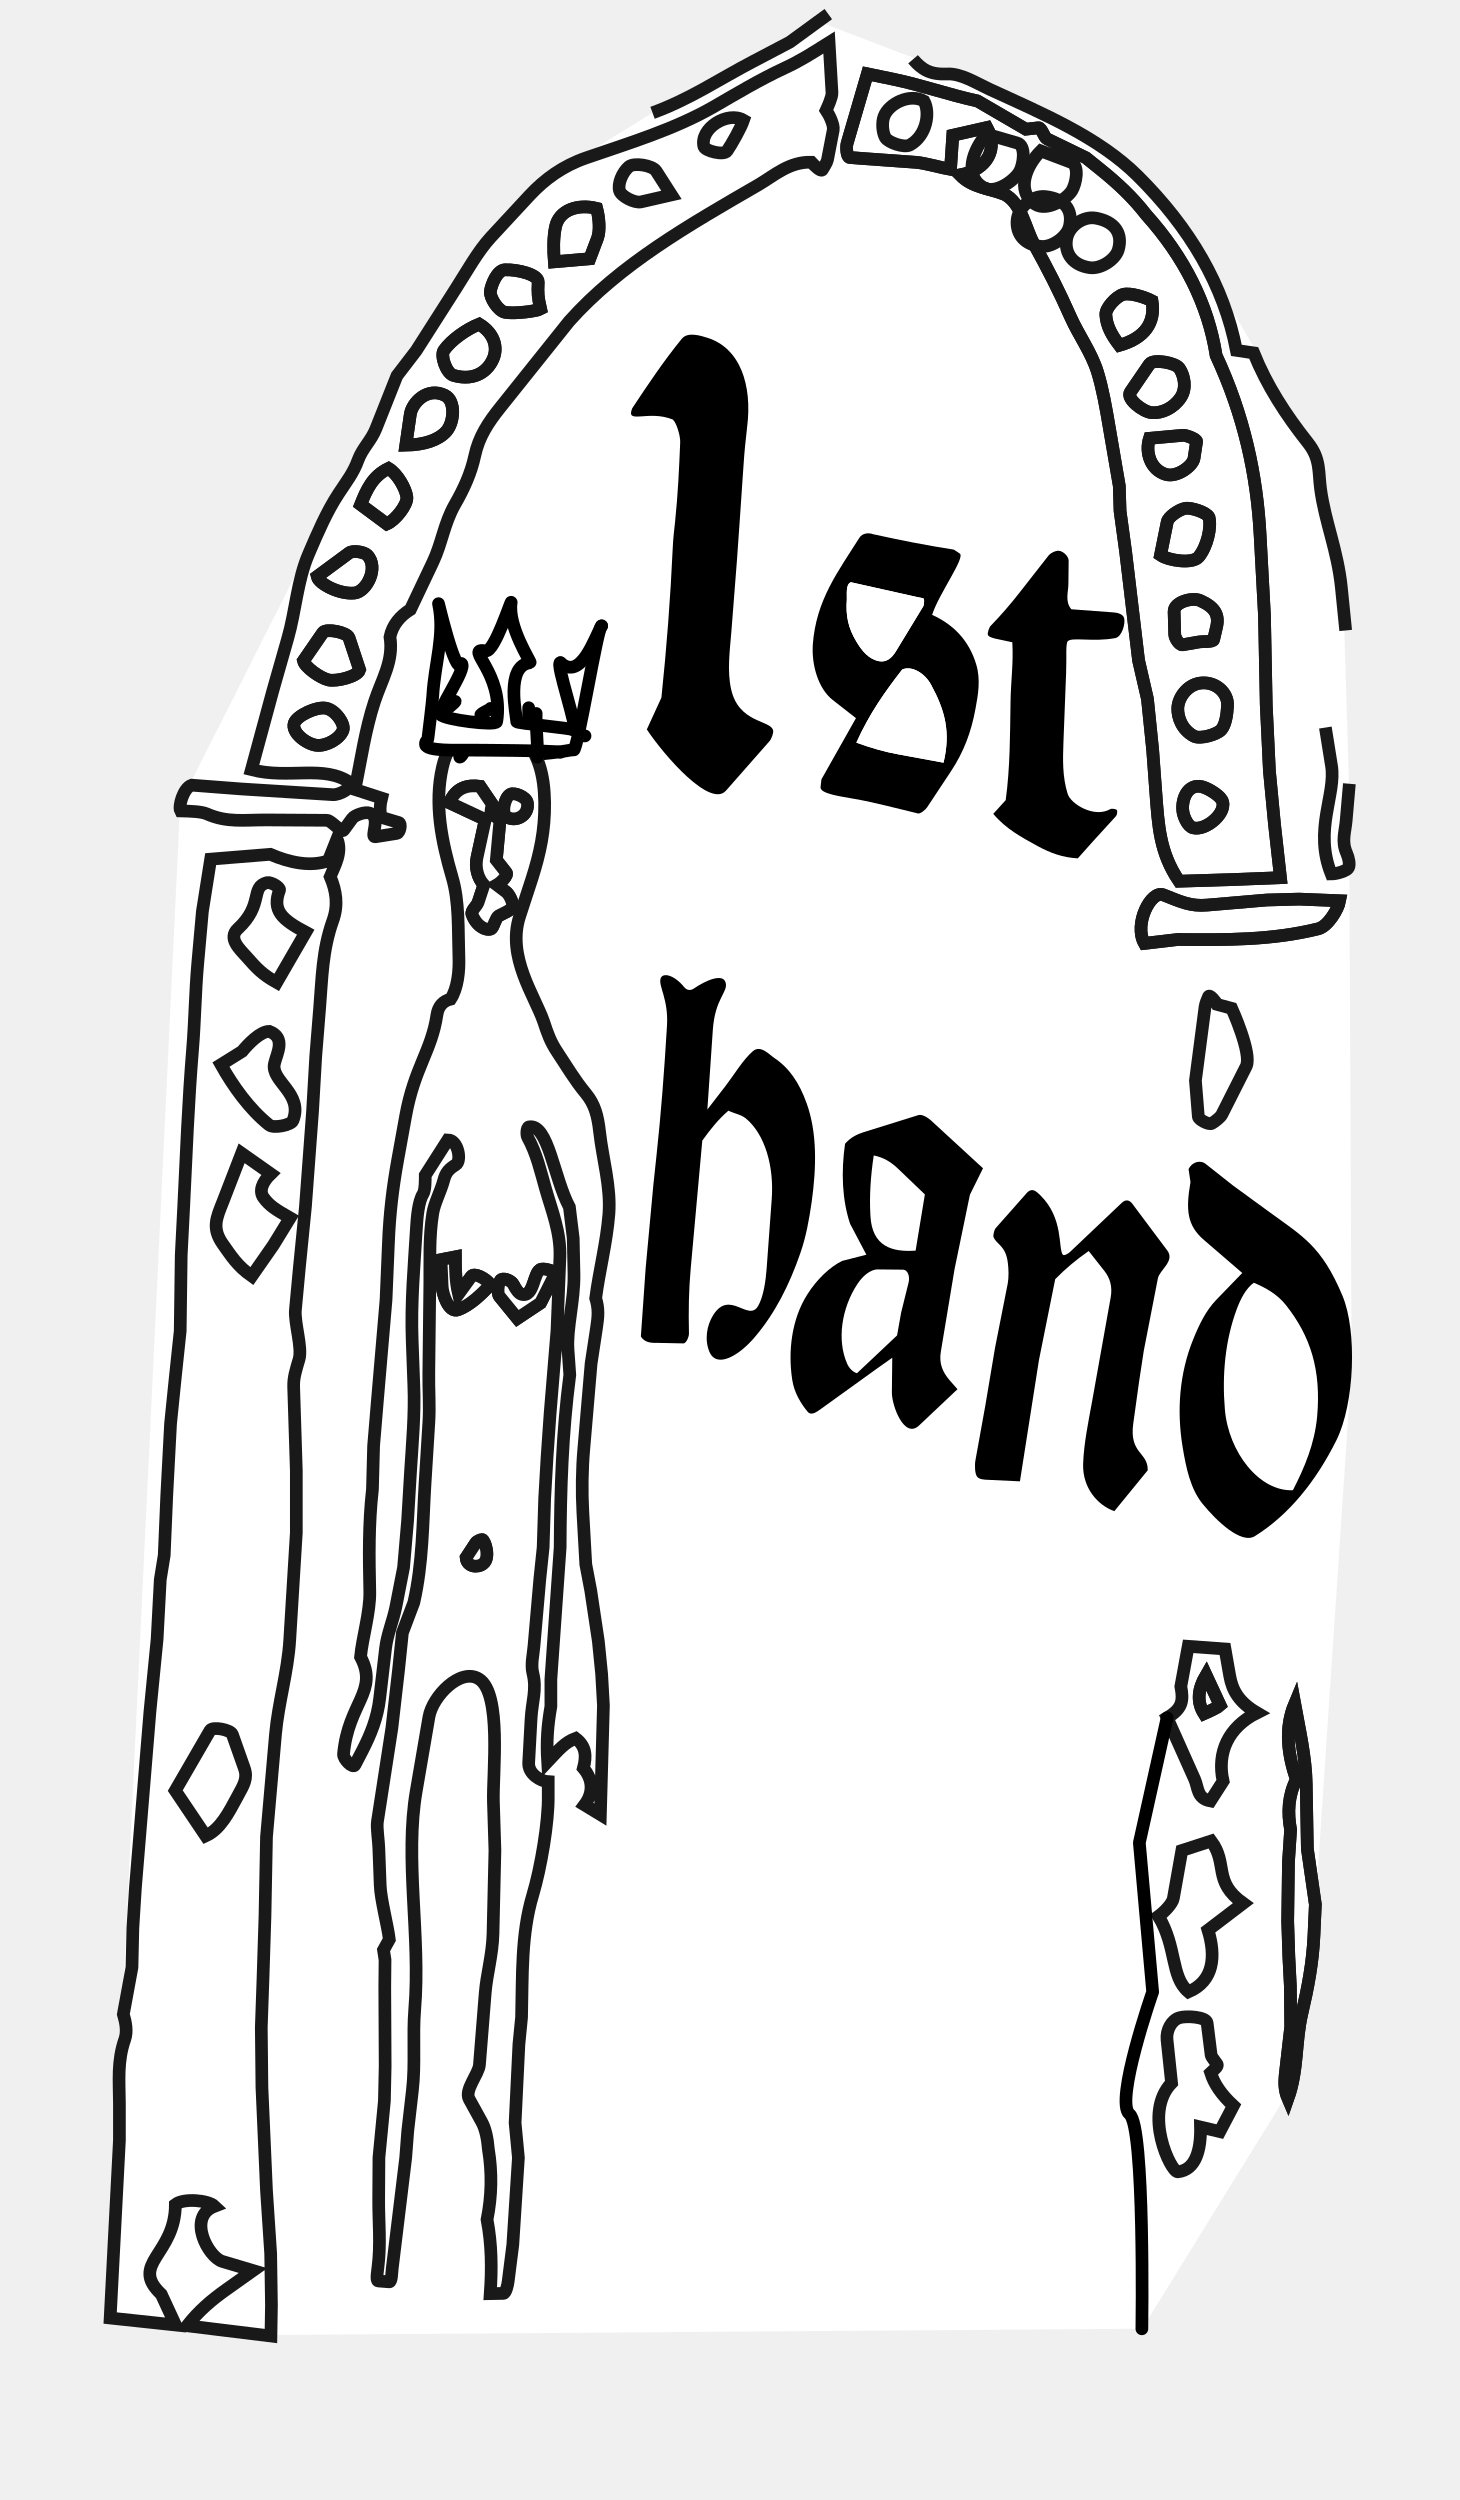
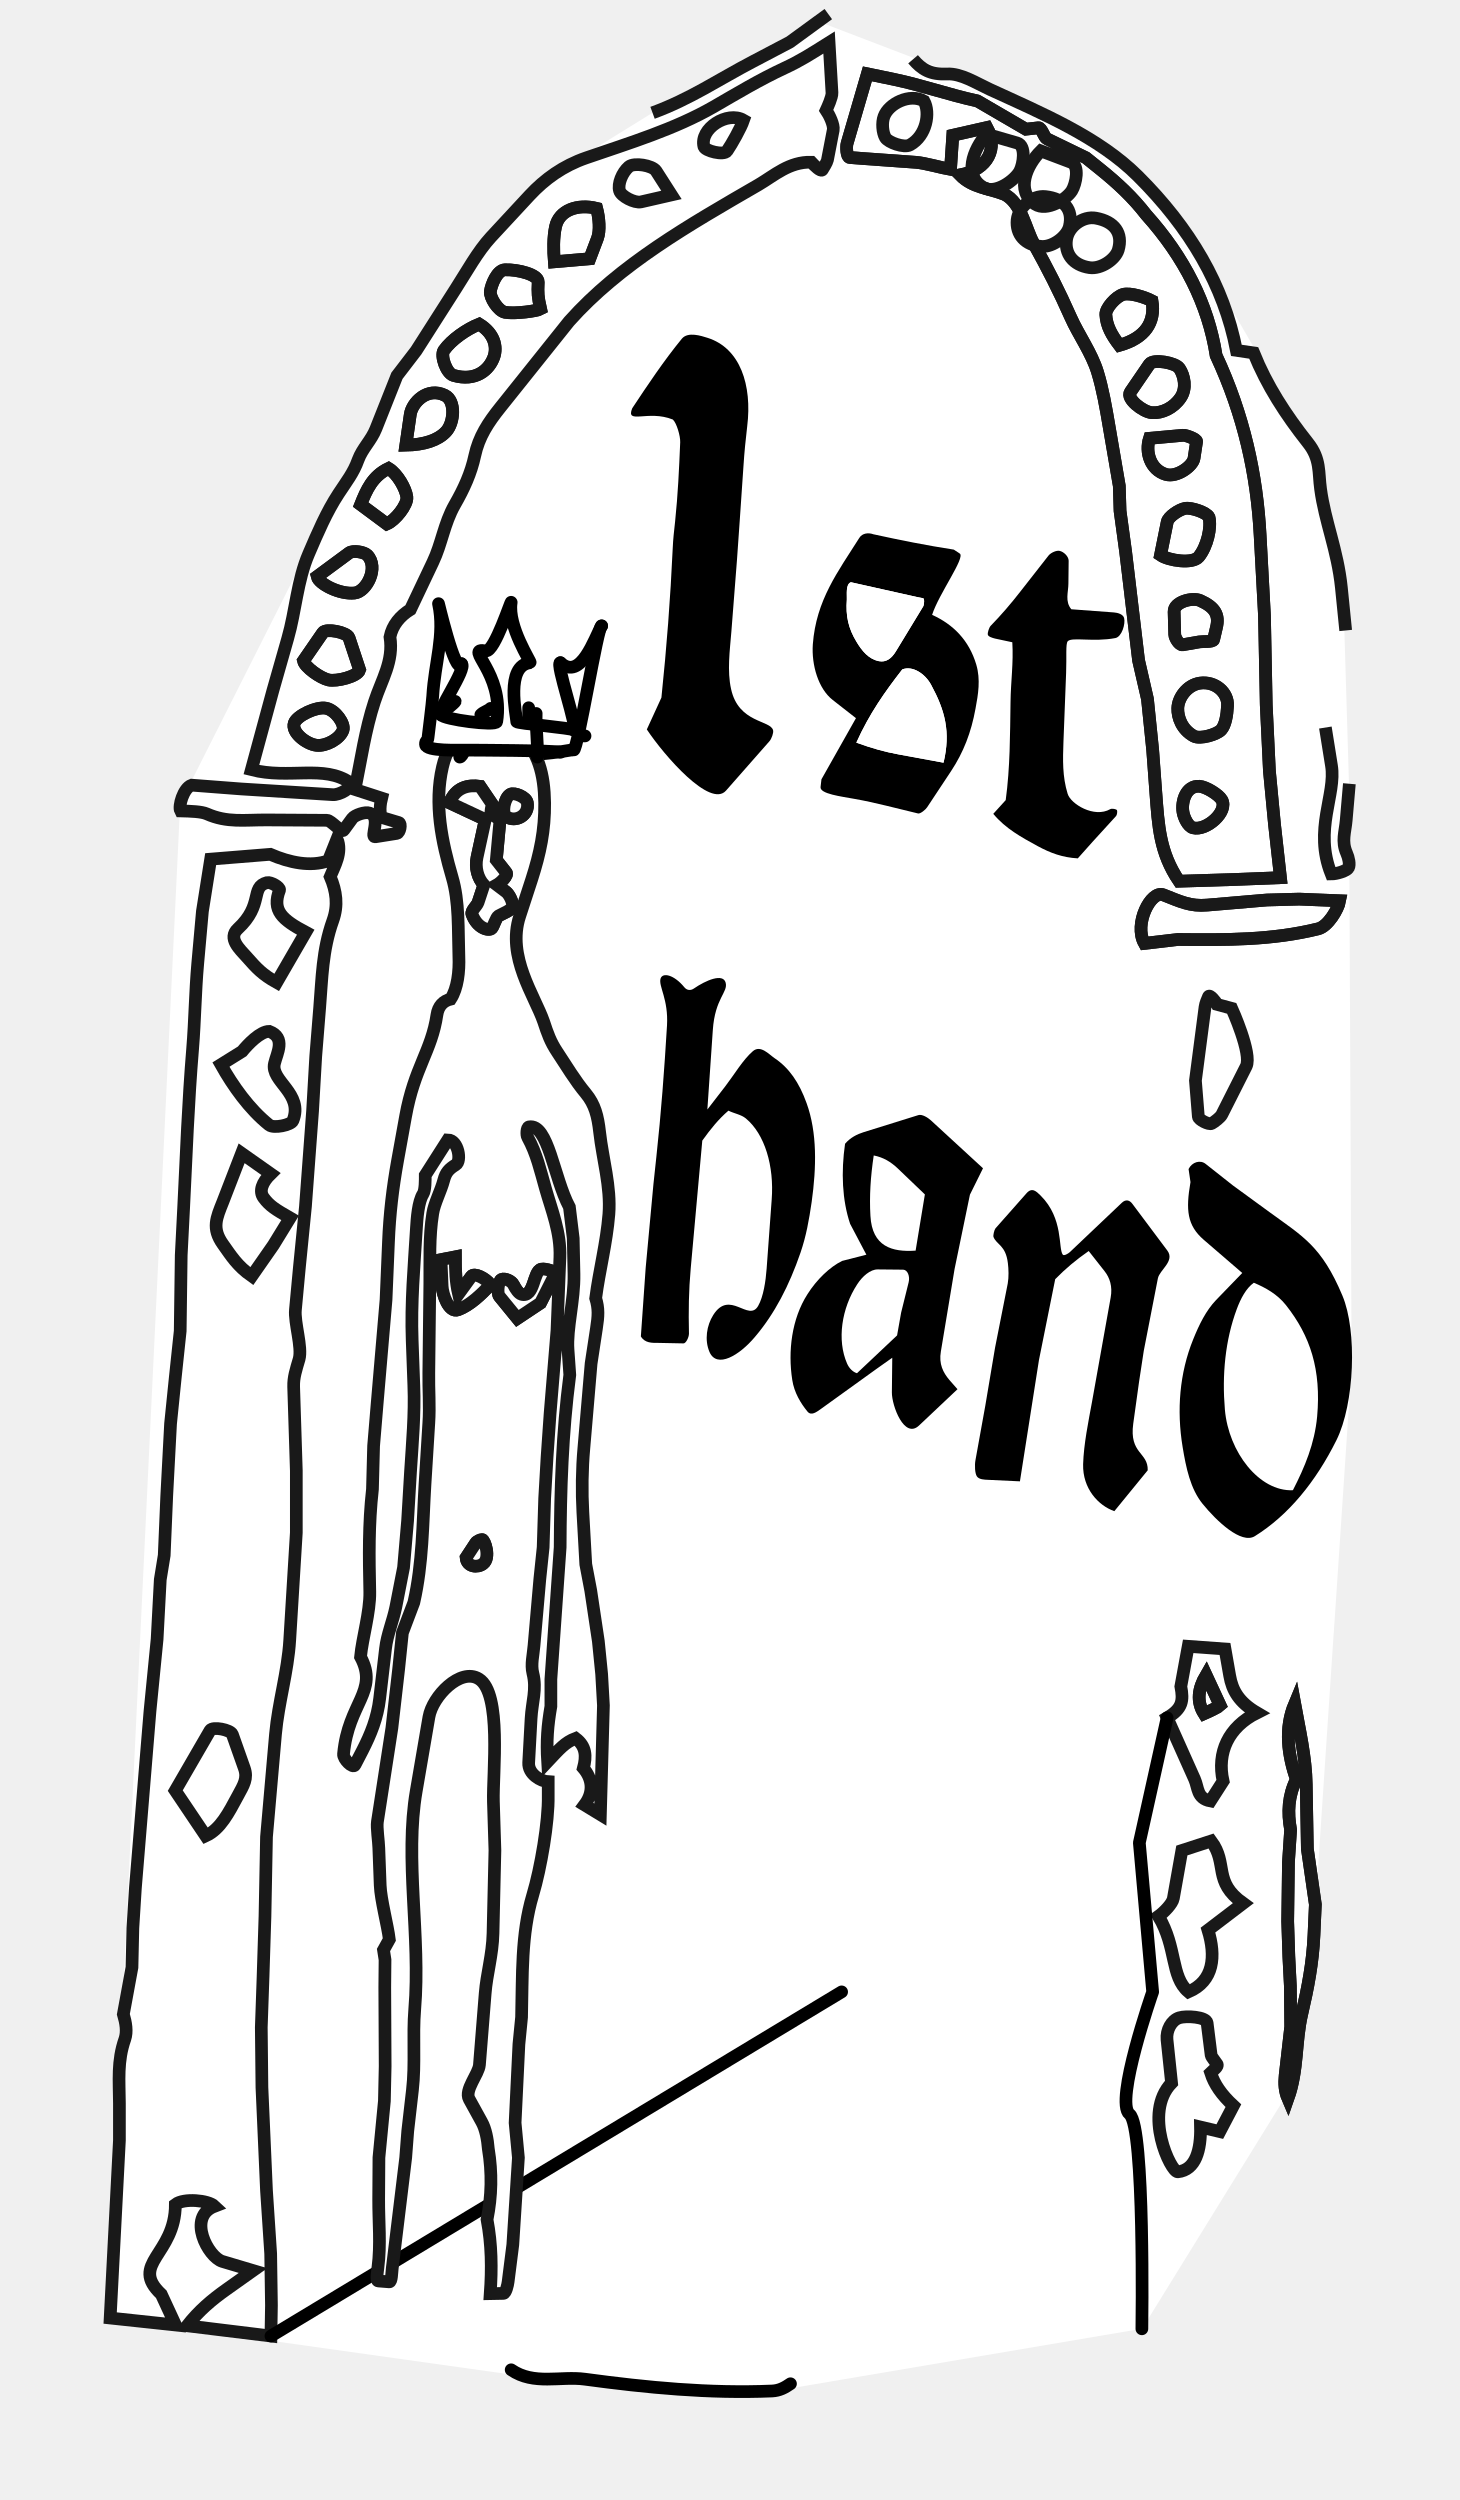
<svg xmlns="http://www.w3.org/2000/svg" viewBox="405 555 115 197" overflow="visible">
-   <polygon fill="#fff" points="413.7,736.4 414.4,718.4 419.2,618.3 430.6,595.7 436.1,585.1 436.9,583.8 441.8,576.3 442.6,575.1 443.5,573.9 444.5,572.8 447.6,569.5 448.8,568.6 456.4,563.9 469.5,556.7 481.0,561.1 482.4,561.7 486.5,563.6 489.2,565.0 490.5,565.7 491.7,566.5 493.0,567.4 494.1,568.3 495.2,569.4 497.2,571.6 498.1,572.8 499.7,575.3 508.4,590.3 508.9,591.7 510.6,600.5 510.8,602.0 510.9,603.5 511.3,616.8 511.5,661.2 511.5,662.7 511.4,664.2 508.4,709.1 508.2,710.6 507.1,717.8 506.8,719.4 495.0,738.5 425.9,739.0 422.9,738.7 413.9,737.7" />
+   <polygon fill="#fff" points="413.7,736.4 414.4,718.4 419.2,618.3 430.6,595.7 436.1,585.1 436.9,583.8 441.8,576.3 442.6,575.1 443.5,573.9 444.5,572.8 447.6,569.5 448.8,568.6 456.4,563.9 469.5,556.7 481.0,561.1 482.4,561.7 486.5,563.6 489.2,565.0 490.5,565.7 491.7,566.5 493.0,567.4 494.1,568.3 495.2,569.4 497.2,571.6 498.1,572.8 499.7,575.3 508.4,590.3 508.9,591.7 510.6,600.5 510.8,602.0 510.9,603.5 511.3,616.8 511.5,661.2 511.5,662.7 511.4,664.2 508.4,709.1 508.2,710.6 507.1,717.8 506.8,719.4 495.0,738.5 466.1,743.4 463.1,743.5 460.1,743.4 457.1,743.2 448.1,742.5 446.6,742.3 413.9,737.7" />
+   <path style="stroke-linecap:round;stroke-linejoin:round;stroke:#000;fill:none" d="M445.28,741.74c1.78,1.23,3.88.48,5.81.74,4.87.66,9.8,1.14,14.76.93.58-.03,1.01-.27,1.44-.57" />
  <path style="fill:none;stroke:#191919;stroke-miterlimit:10" d="M496.08,617.47l-.25-3.38-.41-4.01-.7-3.04-1.02-8.56-.44-3.22-.06-1.97-.81-4.72c-.24-1.42-.5-2.93-.91-4.26-.46-1.5-1.5-2.94-2.1-4.29-.92-2.08-1.82-3.84-2.93-5.84-.62-1.1-.96-3.22-2.31-3.87-1.26-.49-2.5-.51-3.49-1.52,2.26-.45,2.99-2.15,2.12-3.74l-2.69.61-.18,2.69c-.63-.11-2.03-.51-2.73-.56l-4.04-.29-1.17-.09c-.26-.02-.28-.87-.21-1.11l1.6-5.48,2.08.43c2.33.49,4.2,1.18,6.6,1.71l3.81,2.22.99-.11c.25-.02.44.76.67.87l3.07,1.49,1.07.86c1.42,1.14,2.62,2.26,3.68,3.63,3,3.34,4.89,7.08,5.51,11.09,2.18,4.68,3.22,9.38,3.47,14.21l.34,6.28.14,7.04.25,5.21.4,4.2.47,4.21-3.51.14-4.48.14C496.37,622.17,496.28,620.07,496.08,617.47ZM476.71,566.42c1.3-.72,1.61-2.54,1.1-3.46-1.13-.63-2.78.21-3.15,1.21-.19.5-.12,1.28.11,1.68C474.99,566.22,476.23,566.68,476.71,566.42ZM489.4,567.79l-2.38-.9c-1.12,1.12-2.03,3.16-.45,4.2.92.6,2.47-.39,2.89-1.06C489.79,569.49,490.09,568.05,489.4,567.79ZM493.12,574.69c.38-1.31-.29-2.23-1.76-2.5-1.02-.19-2.15.65-2.31,1.65-.18,1.14.5,2.06,1.81,2.25C491.75,576.22,492.89,575.45,493.12,574.69ZM495.78,578.71c-.57-.3-1.72-.66-2.27-.51s-1.4,1.08-1.37,1.59c.05.91.47,1.63,1.07,2.42C495.23,581.64,496.06,580.41,495.78,578.71ZM498.03,586.34c.5-.73.3-1.73-.09-2.31-.3-.46-2.07-.76-2.36-.34l-1.51,2.21c-.35.5.98,1.56,1.7,1.62C496.57,587.58,497.48,587.15,498.03,586.34ZM499.09,591.11l.2-1.32c.03-.18-.84-.51-1.06-.49l-2.65.24c-.35,1.08.06,2.47,1.28,2.84C497.74,592.65,499,591.72,499.09,591.11ZM499.46,598.88c.67-.82,1.01-2.32.81-3.12-.17-.38-1.41-.79-1.88-.7s-1.33.66-1.41,1.06l-.53,2.62C497.09,599.18,498.98,599.46,499.46,598.88ZM499.51,605.58c.24-.04,1.07.02,1.12-.17l.22-.94c.26-1.03-.13-1.63-1.26-2.14-.63-.29-2.1.11-2.07.87l.05,1.81c0,.24.35.84.62.8L499.51,605.58ZM501.73,610.61c.06-1.03-.96-1.95-2.17-1.78-1.03.15-1.73,1.17-1.75,1.98-.02.71.31,1.68,1.27,2.2.5.26,1.82-.13,2.15-.5S501.69,611.39,501.73,610.61ZM501.27,618.02c-.22-.39-1.24-1.03-1.76-1.06-1.05-.07-1.43,1.19-1.29,2.03.07.44.4,1.14.79,1.24C500.04,620.51,501.82,618.96,501.27,618.02Z" />
  <path style="fill:none;stroke:#191919;stroke-miterlimit:10" d="M426.04,619.61c-1.78-.01-3.13.24-4.75-.48-.41-.18-1.27-.21-2.06-.23-.19-.36.22-1.8.87-2.03l3.92.3,7.2.45c.53.04,1.58-.54,1.38-.94-2.09-1.45-4.8-.26-7.79-1.03l1.7-6.26,1.16-4.07c.63-2.18.75-4.59,1.66-6.69.7-1.63,1.4-3.28,2.35-4.73.6-.92,1.18-1.64,1.54-2.66.34-.92,1.03-1.52,1.4-2.45l1.66-4.18,1.51-1.97,3.16-4.95c.83-1.29,1.69-2.87,2.73-4l3.05-3.29c1.21-1.3,2.64-2.33,4.46-2.96,3.45-1.19,6.98-2.26,10.04-4.02,1.87-1.08,3.59-2.12,5.58-3.05,1.29-.6,2.04-1.09,3.52-2.02l.23,3.96c.02.34-.35,1.14-.46,1.38.25.37.63,1.16.56,1.55l-.46,2.38c-.03.15-.31.63-.4.76-.11.18-.63-.34-.87-.6-1.74-.04-2.9,1.04-4.16,1.78-5.49,3.18-10.92,6.27-14.92,10.76l-5.42,6.78c-.96,1.2-1.7,2.31-2.02,3.82-.29,1.36-.86,2.61-1.58,3.86-.84,1.48-1.02,3.06-1.72,4.52l-1.77,3.73c-.82.51-1.42,1.23-1.61,2.16.3,1.92-.65,3.35-1.22,5.1-.73,2.22-1.05,4.52-1.54,6.92l2.1.68c-.07.28-.29,1.43.16,1.57l1.2.36c.23.07.08.81-.15.85l-1.01.16-.69.11c-.46.07.49-1.53-.45-1.87-.35-.13-1.18.16-1.37.42l-.68.93c-.17.23-.98-.78-1.31-.78L426.04,619.61ZM462.29,566.9c.39-.57,1.09-1.82,1.3-2.43-1.27-.74-3.48.67-3.12,2.08C460.55,566.89,462.04,567.27,462.29,566.9ZM457.91,570.36l-1.21-1.89c-.29-.44-1.74-.68-2.15-.33-.52.45-.89,1.35-.73,1.89.12.44,1.19.99,1.69.88L457.91,570.36ZM451.47,575.39l.61-1.61c.22-.59.14-1.6-.06-2.36-1.52-.37-2.95.14-3.24,1.43-.19.87-.17,1.89-.1,2.78L451.47,575.39ZM447.6,579.35c-.22-.98-.23-1.22-.19-2.13.02-.57-1.55-.99-2.62-.96-.61.02-1.07,1.15-1.15,1.7-.06.47.6,1.54,1.16,1.65C445.58,579.75,447.34,579.5,447.6,579.35ZM440.73,584.58c1.76.51,2.83-.43,3.19-1.46.27-.79.04-1.84-1.16-2.58-.99.4-2.19,1.23-2.78,2.07C439.69,583.03,440.17,584.41,440.73,584.58ZM436.98,590.08c1.44-.03,2.56-.39,3.18-1.08s.76-2.41-.09-2.84c-1.39-.7-2.6.56-2.74,1.5L436.98,590.08ZM435.48,596.29c.67-.28,1.65-1.52,1.58-2.12-.07-.64-.73-1.83-1.44-2.26-1.26.6-1.74,1.69-2.2,2.85L435.48,596.29ZM432.94,601.73c.93-.09,1.95-2,1-2.99-.25-.25-1.13-.39-1.43-.17l-2.52,1.86C430.12,601.01,431.77,601.86,432.94,601.73ZM433.34,607.79l-.84-2.54c-.14-.43-1.81-.76-2.06-.4l-1.53,2.22c.11.5,1.34,1.37,1.98,1.51S433.18,608.31,433.34,607.79ZM428.19,611.98c-.25.72.93,1.65,1.75,1.75.77.09,1.86-.52,2.09-1.2.16-.49-.57-1.56-1.33-1.72S428.39,611.39,428.19,611.98Z" />
  <path style="fill:none;stroke:#191919;stroke-miterlimit:10" d="M495.18,629.34c-.86-1.53.52-4.2,1.48-3.83,1.35.53,2.13.93,3.47.81l4.7-.4,2.55-.07,3.19.13c-.12.67-.93,2.02-1.69,2.21-3.63.9-7.24.88-11.06.84L495.18,629.34Z" />
  <path style="fill:none;stroke:#191919;stroke-miterlimit:10" d="M506.27,718.54l.44-3.83-.03-3.21-.12-2.34-.09-2.75.06-4.65.17-2.57c-.25-1.38-.19-2.68.45-3.97-.66-1.94-.95-4.01-.13-5.96.37,2.04.88,4.21.91,6.35l.09,5.08.63,4.38-.11,2.43c-.1,2.19-.48,4.15-.96,6.2-.51,2.19-.28,4.39-1.09,6.67C506.24,719.79,506.2,719.18,506.27,718.54Z" />
  <path style="fill:none;stroke:#191919;stroke-miterlimit:10" d="M511.33,616.76l-.25,2.88c-.08.94-.38,1.64.03,2.58.17.38.28.91.15,1.16s-.94.49-1.36.49c-1.4-3.52.4-6.24.02-8.54l-.48-3" />
  <path style="fill:none;stroke:#191919;stroke-miterlimit:10" d="M476.95,559.67c.69.81,1.35,1.22,2.68,1.16,1.1-.06,2.3.72,3.36,1.21,4.2,1.93,8.58,3.76,11.67,6.83,4.11,4.09,6.78,8.61,7.77,13.74l1.36.2c1.03,2.56,2.5,4.84,4.28,7.09,1.01,1.27.81,2.32.99,3.62.34,2.58,1.34,4.84,1.64,7.78l.34,3.38" />
  <path style="fill:none;stroke:#191919;stroke-miterlimit:10" d="M456.42,563.89c2.96-1.08,5.21-2.63,7.91-4.04l2.91-1.53,3.03-2.21" />
  <path style="fill:none;stroke:#191919;stroke-miterlimit:10" d="M496.08,617.47c.2,2.6.29,4.7,1.83,6.97l4.48-.14,3.51-.14-.47-4.21-.4-4.2-.25-5.21-.14-7.04-.34-6.28c-.25-4.83-1.29-9.53-3.47-14.21-.62-4.01-2.51-7.75-5.51-11.09-1.06-1.37-2.26-2.49-3.68-3.63l-1.07-.86-3.07-1.49c-.23-.11-.42-.89-.67-.87l-.99.11-3.81-2.22c-2.4-.53-4.27-1.22-6.6-1.71l-2.08-.43-1.6,5.48c-.07.24-.05,1.09.21,1.11l1.17.09,4.04.29c.7.05,2.1.45,2.73.56l.18-2.69,2.69-.61c.87,1.59.14,3.29-2.12,3.74.99,1.01,2.23,1.03,3.49,1.52,1.35.65,1.69,2.77,2.31,3.87,1.11,2,2.01,3.76,2.93,5.84.6,1.35,1.64,2.79,2.1,4.29.41,1.33.67,2.84.91,4.26l.81,4.72.06,1.97.44,3.22,1.02,8.56.7,3.04.41,4.01L496.08,617.47Z" />
  <path style="fill:none;stroke:#191919;stroke-miterlimit:10" d="M495.18,629.34l2.64-.31c3.82.04,7.43.06,11.06-.84.76-.19,1.57-1.54,1.69-2.21l-3.19-.13-2.55.07-4.7.4c-1.34.12-2.12-.28-3.47-.81C495.7,625.14,494.32,627.81,495.18,629.34Z" />
  <path style="fill:none;stroke:#191919;stroke-miterlimit:10" d="M421.91,728.85c-2.2.84-.51,4.01.61,4.35l2.42.72-2.1,1.49c-1.17.83-2.14,1.65-3.1,2.86l6.61.81.04-2.42-.06-4.07-.33-4.97-.36-8.13-.05-4.73.14-4.02.15-4.74.12-6.25.71-8.1c.22-2.47.97-4.91,1.12-7.4l.52-8.47v-4.89s-.21-6.61-.21-6.61c-.02-.75.18-1.32.43-2.18.26-.94-.39-2.88-.29-3.89l.31-3.32.48-4.82.56-7.51.25-4.32.31-3.84c.19-2.3.2-4.51,1.04-6.86.43-1.2.28-2.3-.21-3.46.34-.85.98-1.89.54-2.98l-.69,1.73c-1.4.49-3.04.15-4.57-.51l-4.7.38-.65,4.11-.37,4.13c-.2,2.27-.22,4.49-.4,6.69-.35,4.24-.5,8.3-.71,12.56l-.19,3.72-.08,5.97-.39,3.68-.37,3.63-.3,5.67-.2,4.7-.31,1.91-.25,4.7-.56,5.66-1.15,13.93-.2,3.17-.07,3.1-.68,3.69c.2.68.32,1.37.12,1.96-.61,1.74-.44,3.27-.43,5.06v2.92s-.73,14-.73,14l5.15.55-1.12-2.42c-2.56-2.41,1.11-3.1,1.11-7.08C419.48,728.2,421.41,728.37,421.91,728.85Z" />
  <path style="fill:none;stroke:#191919;stroke-miterlimit:10" d="M506.27,718.54c-.07.64-.03,1.25.22,1.83.81-2.28.58-4.48,1.09-6.67.48-2.05.86-4.01.96-6.2l.11-2.43-.63-4.38-.09-5.08c-.03-2.14-.54-4.31-.91-6.35-.82,1.95-.53,4.02.13,5.96-.64,1.29-.7,2.59-.45,3.97l-.17,2.57-.06,4.65.09,2.75.12,2.34.03,3.21L506.27,718.54Z" />
  <path style="fill:none;stroke:#191919;stroke-miterlimit:10" d="M499.6,722.61c.04,1.78-.37,3.39-1.79,3.53-.53.05-2.78-4.62-.49-7l-.36-3.42c-.07-.74.35-1.53.97-1.72.53-.17,2.12-.08,2.19.4l.32,2.56c.02.13.4.58.47.7.09.17-.2.38-.51.68.29.91.86,1.73,1.79,2.59l-1.07,2.04L499.6,722.61Z" />
  <path style="fill:none;stroke:#191919;stroke-miterlimit:10" d="M501.38,695.36l-1,1.56c-1.08-.21-.94-1.04-1.25-1.73l-2.16-4.83c1.22-.72,1.29-1.35,1.08-2.47l.58-3.16,2.9.21.37,2.11c.2,1.16.73,2.09,2.15,2.92C501.79,691.1,500.88,693.1,501.38,695.36ZM501.15,689.39l-1.11-2.39c-.63,1.07-.76,2.09-.16,3.04C500.32,689.85,501.06,689.48,501.15,689.39Z" />
  <path style="fill:none;stroke:#191919;stroke-miterlimit:10" d="M498.65,711.96c-1.42-1.21-.89-3.48-2.36-5.96.42-.3,1.1-.99,1.17-1.41l.67-3.77,2.31-.75c1.35,1.81.11,3.19,2.52,4.91l-2.77,2.11C500.82,709.15,500.66,711.1,498.65,711.96Z" />
  <path style="fill:none;stroke:#191919;stroke-miterlimit:10" d="M503.2,639.03l-1.92,3.8c-.1.21-.58.58-.8.7s-1.03-.3-1.05-.53l-.23-2.85.76-5.82c.02-.2.19-.63.27-.8.09-.2.57.4.68.62l1.15.31S503.69,638.06,503.2,639.03Z" />
  <path style="fill:none;stroke:#191919;stroke-miterlimit:10" d="M426.54,653.12l-1.7,2.44c-1.15-.81-1.61-1.58-2.28-2.52-.89-1.26-.5-2.07,0-3.33l1.48-3.83,2.3,1.62c-.69.67-.95,1.37-.56,1.89.48.65.94.92,2.08,1.58L426.54,653.12Z" />
  <path style="fill:none;stroke:#191919;stroke-miterlimit:10" d="M423.74,696.51c-.71,1.31-1.36,2.63-2.53,3.16l-2.4-3.57,2.06-3.56.69-1.19c.19-.32,1.62-.05,1.75.32l.94,2.66C424.54,695.14,424.2,695.66,423.74,696.51Z" />
  <path style="fill:none;stroke:#191919;stroke-miterlimit:10" d="M426.21,643.65c-1.58-1.26-2.87-3.1-3.8-4.76l1.67-1.04c.45-.55,1.42-1.58,2.14-1.58,1.32.51.6,1.72.41,2.53-.34,1.4,2.31,2.36,1.45,4.51C427.95,643.65,426.57,643.94,426.21,643.65Z" />
  <path style="fill:none;stroke:#191919;stroke-miterlimit:10" d="M426.8,632.42c-1.14-.64-1.57-1.12-2.34-1.99-.57-.64-1.53-1.49-.72-2.24,2.06-1.9.96-3.29,2.3-3.64.29-.07,1.04.36.99.58-.62,1.63.2,2.34,2.06,3.33L426.8,632.42Z" />
  <path style="fill:none;stroke:#191919;stroke-miterlimit:10" d="M501.73,610.61c-.04.78-.18,1.54-.5,1.9s-1.65.76-2.15.5c-.96-.52-1.29-1.49-1.27-2.2.02-.81.72-1.83,1.75-1.98C500.77,608.66,501.79,609.58,501.73,610.61Z" />
  <path style="fill:none;stroke:#191919;stroke-miterlimit:10" d="M485.16,566.27c.71.21.49,1.67.19,2.23-.38.7-1.88,1.81-2.82,1.29-1.65-.91-.85-3.01.21-4.22L485.16,566.27Z" />
  <path style="fill:none;stroke:#191919;stroke-miterlimit:10" d="M498.03,586.34c-.55.81-1.46,1.24-2.26,1.18-.72-.06-2.05-1.12-1.7-1.62l1.51-2.21c.29-.42,2.06-.12,2.36.34C498.33,584.61,498.53,585.61,498.03,586.34Z" />
  <path style="fill:none;stroke:#191919;stroke-miterlimit:10" d="M489.27,572.84c-.18.78-1.28,1.63-2.18,1.58-1.31-.08-2.05-.95-1.94-2.09.11-1.01,1.2-1.95,2.22-1.84C488.85,570.65,489.58,571.51,489.27,572.84Z" />
  <path style="fill:none;stroke:#191919;stroke-miterlimit:10" d="M499.46,598.88c-.48.58-2.37.3-3.01-.14l.53-2.62c.08-.4.93-.98,1.41-1.06s1.71.32,1.88.7C500.47,596.56,500.13,598.06,499.46,598.88Z" />
  <path style="fill:none;stroke:#191919;stroke-miterlimit:10" d="M495.78,578.71c.28,1.7-.55,2.93-2.57,3.5-.6-.79-1.02-1.51-1.07-2.42-.03-.51.81-1.44,1.37-1.59S495.21,578.41,495.78,578.71Z" />
  <path style="fill:none;stroke:#191919;stroke-miterlimit:10" d="M499.51,605.58l-1.32.23c-.27.04-.61-.56-.62-.8l-.05-1.81c-.03-.76,1.44-1.16,2.07-.87,1.13.51,1.52,1.11,1.26,2.14l-.22.94C500.58,605.6,499.75,605.54,499.51,605.58Z" />
  <path style="fill:none;stroke:#191919;stroke-miterlimit:10" d="M499.09,591.11c-.09.61-1.35,1.54-2.23,1.27-1.22-.37-1.63-1.76-1.28-2.84l2.65-.24c.22-.02,1.09.31,1.06.49L499.09,591.11Z" />
  <path style="fill:none;stroke:#191919;stroke-miterlimit:10" d="M501.27,618.02c.55.94-1.23,2.49-2.26,2.21-.39-.1-.72-.8-.79-1.24-.14-.84.24-2.1,1.29-2.03C500.03,616.99,501.05,617.63,501.27,618.02Z" />
  <path style="fill:none;stroke:#191919;stroke-miterlimit:10" d="M451.47,575.39l-2.79.24c-.07-.89-.09-1.91.1-2.78.29-1.29,1.72-1.8,3.24-1.43.2.76.28,1.77.06,2.36L451.47,575.39Z" />
  <path style="fill:none;stroke:#191919;stroke-miterlimit:10" d="M433.34,607.79c-.16.52-1.81.93-2.45.79s-1.87-1.01-1.98-1.51l1.53-2.22c.25-.36,1.92-.03,2.06.4L433.34,607.79Z" />
  <path style="fill:none;stroke:#191919;stroke-miterlimit:10" d="M440.73,584.58c-.56-.17-1.04-1.55-.75-1.97.59-.84,1.79-1.67,2.78-2.07,1.2.74,1.43,1.79,1.16,2.58C443.56,584.15,442.49,585.09,440.73,584.58Z" />
  <path style="fill:none;stroke:#191919;stroke-miterlimit:10" d="M436.98,590.08l.35-2.42c.14-.94,1.35-2.2,2.74-1.5.85.43.74,2.14.09,2.84S438.42,590.05,436.98,590.08Z" />
  <path style="fill:none;stroke:#191919;stroke-miterlimit:10" d="M447.6,579.35c-.26.15-2.02.4-2.8.26-.56-.11-1.22-1.18-1.16-1.65.08-.55.54-1.68,1.15-1.7,1.07-.03,2.64.39,2.62.96C447.37,578.13,447.38,578.37,447.6,579.35Z" />
  <path style="fill:none;stroke:#191919;stroke-miterlimit:10" d="M435.48,596.29l-2.06-1.53c.46-1.16.94-2.25,2.2-2.85.71.43,1.37,1.62,1.44,2.26C437.13,594.77,436.15,596.01,435.48,596.29Z" />
  <path style="fill:none;stroke:#191919;stroke-miterlimit:10" d="M432.94,601.73c-1.17.13-2.82-.72-2.95-1.3l2.52-1.86c.3-.22,1.18-.08,1.43.17C434.89,599.73,433.87,601.64,432.94,601.73Z" />
  <path style="fill:none;stroke:#191919;stroke-miterlimit:10" d="M428.19,611.98c.2-.59,1.77-1.32,2.51-1.17s1.49,1.23,1.33,1.72c-.23.68-1.32,1.29-2.09,1.2C429.12,613.63,427.94,612.7,428.19,611.98Z" />
  <path style="fill:none;stroke:#191919;stroke-miterlimit:10" d="M501.15,689.39c-.09.09-.83.46-1.27.65-.6-.95-.47-1.97.16-3.04L501.15,689.39Z" />
  <path d="M475.31,661.99l-1.27.9-4.36,3.14c-.34.24-.76.57-1.06.19-.52-.64-1.04-1.48-1.19-2.48-.35-2.26-.05-4.81,1.2-6.76.72-1.14,1.75-2.14,2.73-2.62l1.91-.49-1.28-2.43c-.63-1.87-.72-4.08-.4-6.31.41-.49.97-.76,1.45-.91l4.33-1.35c.29-.09.75.2.98.41l4.11,3.78-1.03,2.08-1.21,5.86-1.08,6.5c-.17.99.18,1.66.67,2.24l.64.73-3.03,2.86c-1.16,1.1-2.15-1.56-2.14-2.61L475.31,661.99ZM477.15,653.55l.73-4.43-2.14-2.05c-.55-.52-1.13-.87-1.89-1.02-.25,1.68-.35,3.19-.26,4.76C473.72,653.23,475.29,653.68,477.15,653.55ZM475.69,660.23l.32-1.8.59-2.38c.12-.47-.08-.99-.43-1l-2-.02c-.59-.01-1.22.55-1.62,1.17-1.24,1.9-1.61,4.4-.8,6.25.16.37.46.67.78.76L475.69,660.23Z" />
  <path d="M461.2,658.63c1.3-2.07,2.78.59,3.54-.72.42-.73.6-1.97.67-2.93l.4-5.46c.2-2.63-.54-5.15-2.04-6.39-.38-.31-.91-.38-1.37-.61-.77.66-1.41,1.45-2.06,2.36l-.91,10.06c-.16,1.76-.18,3.37-.14,5.15,0,.28-.23.77-.43.77l-1.99-.04c-.47,0-1.05.03-1.37-.51l.38-5.41.61-6.58.23-2.15c.38-3.48.63-6.88.84-10.36.12-2.08-.68-3.09-.51-3.69.16-.53,1.08-.3,1.87.67.21.26.5.28.75.11.96-.66,2.3-1.23,2.51-.47s-.84,1.22-1.01,3.74l-.43,6.26,1.42-1.84c.7-.91,1.38-2.08,2.17-2.76.6-.51,1.25.24,1.7.55,1.15.77,1.94,1.91,2.53,3.55.84,2.32.78,5.06.4,7.78-.21,1.44-.43,2.68-.88,4-.89,2.59-2.04,4.82-3.6,6.65-1.23,1.46-2.99,2.5-3.57,1.18C460.5,660.59,460.69,659.44,461.2,658.63Z" />
  <path d="M490.79,653.58c-.99.69-1.82,1.38-2.64,2.22l-1.28,6.37-1.5,9.56-2.52-.12c-.27-.01-.7-.02-.87-.27-.16-.23-.19-.89-.11-1.3l.77-4.26.77-4.58,1-5.06c.09-.5.07-1.14.01-1.61-.17-1.41-.88-1.43-1.13-2.05-.05-.12.06-.57.15-.68l2.44-2.76c.45-.52.79-.15,1.12.17,1.83,1.81,1.37,4.18,1.75,4.66.09.11.42-.08.55-.2l4.11-3.9c.3-.28.6-.21.82.09l2.76,3.69c.61.83-.62,1.52-.75,2.19l-1.11,5.7-.37,2.43-.46,3.31c-.33,2.4,1.18,2.24,1.14,3.68l-2.63,3.22c-1.24-.43-2.51-1.76-2.46-3.7.05-1.6.41-3.32.7-4.91l1.47-8.22c.16-.88-.07-1.56-.48-2.08L490.79,653.58Z" />
  <path d="M499.77,673.51c-.97-1.19-1.31-2.85-1.58-4.49-.48-2.9-.24-5.83.83-8.47.48-1.19,1.01-2.27,1.8-3.1l2.07-2.14-3.03-2.61c-1.32-1.14-1.43-2.35-1.05-4.55l-.15-1.03c.27-.55.92-.75,1.35-.4l2.14,1.69,2.92,2.13c2.59,1.89,4.07,2.65,5.71,6.55,1.18,2.8.96,8.52-.47,11.4-1.63,3.27-3.78,5.91-6.43,7.56C502.81,676.71,500.87,674.86,499.77,673.51ZM506.88,672.43c.94-1.83,1.71-3.67,1.91-5.8.33-3.7-.53-6.35-2.46-8.79-.68-.86-1.62-1.38-2.53-1.76-.61.44-1.03,1.24-1.34,2.07-.92,2.47-1.17,5.21-.94,7.92C501.81,669.44,504.24,672.55,506.88,672.43Z" />
  <path d="M462.21,617.3c-1.24,1.41-4.85-2.73-6.24-4.82l1.15-2.51c.41-3.94.71-7.8.89-11.76.03-.73.11-1.4.19-2.13.22-2.11.31-4.07.4-6.23.02-.48-.28-1.52-.58-1.79-1.95-.79-3.74.43-3.2-.89,1.19-1.8,2.5-3.76,3.91-5.48.48-.58,1.54-.22,2.02-.07,2.58.81,3.53,3.73,3.13,6.97-.12,1-.23,2.11-.29,3.07l-.3,4.38-.22,3.13-.44,5.63c-.12,1.48-.34,3.07-.02,4.5.59,2.7,3.12,2.43,3.31,3.25.05.21-.13.68-.28.85L462.21,617.3Z" />
  <path d="M489.13,617.55c.24.8,2.09,1.94,3.36,1.21.12-.07.49-.01.53.09s0,.37-.07.45l-1.87,2.05-1.15,1.29c-1.21-.07-2.15-.42-3.15-.96-1.3-.71-2.55-1.39-3.51-2.55l.98-1.08c.35-2.59.34-5.13.38-7.74.02-1.62.24-3.06.14-4.7l-1.36-.29c-.2-.05-.54-.15-.57-.31s.1-.56.22-.69c.83-.85,1.61-1.76,2.34-2.7l2.23-2.85c.19-.23.64-.42.87-.36.33.07.71.44.71.78l-.02,1.79c0,.68-.29,1.41.23,2.03l3.36.25c.29.02.72.14.8.44.12.46-.18,1.48-.69,1.58-1.72.33-3.43-.1-3.75.25-.18.19-.08,1.23-.13,2.49l-.21,5.44C488.75,614.86,488.71,616.19,489.13,617.55Z" />
  <path d="M477.34,619.1c-1.7-.4-3.36-.86-5.02-1.15-1.02-.19-2.72-.39-2.66-.93l.07-.61,2.72-4.82-1.83-1.43c-1.14-.89-1.68-2.76-1.57-4.38.26-3.5,1.99-5.74,3.66-8.39.24-.39.73-.43,1.11-.29,2.15.47,4.2.88,6.34,1.21l.47.31c.46.31-1.65,3.17-2.18,4.83,1.66.75,2.91,2,3.48,3.92.35,1.18.15,2.35-.06,3.47-.34,1.88-.95,3.45-1.93,4.93l-1.88,2.84C477.95,618.79,477.52,619.15,477.34,619.1ZM475.6,606.32l2.15-3.53c.08-.14.11-.63-.01-.65l-.46-.09-5.23-1.17c-.43.16-.3.99-.32,1.36-.1,1.31.12,2.27.76,3.33.44.73.96,1.37,1.77,1.53C474.82,607.21,475.25,606.9,475.6,606.32ZM479.35,615.1c.58-2.43.11-4.13-.98-6.14-.47-.87-1.46-1.53-2.27-1.21-1.37,1.76-2.6,3.5-3.62,5.77,1.18.43,2.23.73,3.34.93L479.35,615.1Z" />
  <path style="fill:#fff" d="M479.35,615.1l-3.53-.65c-1.11-.2-2.16-.5-3.34-.93,1.02-2.27,2.25-4.01,3.62-5.77.81-.32,1.8.34,2.27,1.21C479.46,610.97,479.93,612.67,479.35,615.1Z" />
  <path style="fill:#fff" d="M475.6,606.32c-.35.58-.78.89-1.34.78-.81-.16-1.33-.8-1.77-1.53-.64-1.06-.86-2.02-.76-3.33.02-.37-.11-1.2.32-1.36l5.23,1.17.46.09c.12.02.09.51,0,.65L475.6,606.32Z" />
  <path style="stroke-linecap:round;stroke-linejoin:round;stroke:#000;fill:none" d="M441.1,613.16c-.31.45-.74.45-1.15.5-.14.01-.16-.11-.2-.23" />
  <path style="stroke-linecap:round;stroke-linejoin:round;stroke:#000;fill:none" d="M444.9,614.3c.36.51,4.97-.11,5.3-.25" />
  <path style="stroke-linecap:round;stroke-linejoin:round;stroke:#000;fill:none" d="M451.1,612.99c-.11,0-.23.03-.32-.09" />
  <path style="stroke-linecap:round;stroke-linejoin:round;stroke:#000;fill:none" d="M443.66,613.79c-.21.28-.23.62-.22.97" />
  <path style="stroke-linecap:round;stroke-linejoin:round;stroke:#000;fill:none" d="M439.35,612.04c-.09.28-.03.56-.05.84" />
+   <line style="stroke-linecap:round;stroke-linejoin:round;stroke:#000;fill:none" x1="426.35" y1="739.08" x2="471.32" y2="711.96" />
  <path style="stroke-linecap:round;stroke-linejoin:round;stroke:#000;fill:none" d="M494.98,738.51s.24-15.95-.97-16.91,1.82-9.64,1.82-9.64l-1.05-11.75,2.19-9.85" />
  <path style="fill:#fff;stroke:#191919;stroke-miterlimit:10" d="M443.85,707.34l.15-6.53-.12-3.85c-.06-2.29.67-8.53-1.14-9.66-1.45-.91-3.66,1.36-3.94,3l-1,5.83c-.93,5.39.36,11.44-.12,17.22-.17,2.08.06,4.27-.18,6.35l-.37,3.23-.16,2.09-1.06,8.72c-.04.31-.04,1.08-.23,1.07l-.88-.07c-.19-.02-.04-.81-.02-1.05.24-1.87.05-3.56.06-5.39l.02-3.28.43-4.46.06-2.74-.03-6.22.02-2.17-.12-.77.46-.83c-.13-1.09-.68-3.15-.72-4.26l-.11-2.95c-.01-.51-.18-1.58-.11-2.07l1.14-7.38.53-4.62.3-2.89.9-2.38c.71-3.13.69-6.17.88-9.33l.3-4.82c.09-1.33-.02-2.63,0-3.94l.08-7.01c.02-1.86-.07-3.69.23-5.56.12-.8.65-1.78.87-2.63.16-.61.41-.88.95-1.21.47-.28.19-1.95-.63-1.96l-1.78,2.79c0,.36.01,1.18-.17,1.47-.39.61-.48,1.93-.53,2.76-.18,3-.44,5.79-.33,8.79l.13,3.55c.09,2.27-.12,4.54-.26,6.78l-.23,3.86-.32,3.7-.61,3.12c-.23,1.12-.69,2.18-.81,3.26l-.46,3.93c-.18,1.56-.71,2.84-1.36,4.11l-.59,1.14c-.16.31-.94-.47-.9-.86.37-4.05,2.79-4.93,1.34-7.66.14-1.48.76-3.53.73-5.12-.06-2.79-.1-5.3.21-8.09l.09-3.41.28-3.35.7-8.17.19-4.52c.09-2.25.33-4.27.72-6.45l.63-3.48c.69-3.85,2.05-5.14,2.47-8,.1-.69.5-1.1,1.08-1.24.55-.84.7-2.19.65-3.37-.07-2.1.04-4.31-.53-6.23-.82-2.81-1.44-5.78-.76-8.7.27-1.2.86-2.24,1.92-2.36,1.22-1.57,2.77-1.33,4.04-.27,1.61,1.35,2.06,3.24,2.09,5.47.02,2.16-.35,3.94-1.03,6.05l-.94,2.88c-1.04,3.19,1.19,6.27,1.89,8.31.31.94.53,1.57,1.05,2.36.75,1.13,1.42,2.27,2.27,3.29.72.87.95,1.79,1.09,3.05.24,2.15.9,4.3.73,6.47-.18,2.26-.76,4.45-1.04,6.62.25.83.21,1.4.06,2.38l-.42,2.76-.57,6.66c-.15,1.66-.17,3.47-.08,5.07l.23,4.1.39,2.06.6,4,.26,2.59.14,2.47-.13,4.68-.11,3.92-1.25-.76c.8-1.07.58-2.11-.09-2.9.25-.94.22-1.72-.61-2.35-.84.32-1.26.83-2.21,1.84-.1-1.62,0-2.85.26-4.36v-2.14s.73-10.39.73-10.39c.02-4.54.16-8.98.76-13.59l-.14-1.98c-.12-1.69.51-3.89.47-5.97l-.06-2.81-.3-2.46c-1.23-2.3-1.67-6.62-3.19-6.32-.18.03-.21.64-.1.82.71,1.28,1,2.62,1.4,4.02.49,1.74,1.22,3.47,1.14,5.46l-.23,5.74-.54,6.52-.24,3.44-.19,3.27-.12,3.86-.26,2.49-.46,5.25c-.06.74-.26,1.49-.09,2.18.32,1.27-.07,2.27-.14,3.57l-.19,3.48c-.05.89.95,1.47,1.54,1.5v1.11c.04,2.03-.58,5.7-1.22,7.82-.93,3.1-.8,6.39-.88,9.63l-.21,2.13-.3,6.19.26,2.75-.44,6.85-.37,2.92c-.03.25-.18.91-.37.92l-1.04.02c.14-1.99.12-3.87-.25-5.84.37-1.85.41-3.68.1-5.57-.06-.75-.21-1.57-.52-2.12l-.99-1.8c-.39-.72.75-1.97.81-2.7l.45-5.61C443.35,710.53,443.81,709.08,443.85,707.34ZM444.29,627.17c.35-.2,1.03-.43,1.09-.75s-.26-.95-.49-1.13l-.74-.56c.32-.18.91-.76.74-.97l-.78-.99.29-3.15-.67-.49c-.13-.08.04-.6.05-.77l-.95-1.4c-.95-.13-1.92.07-2.41,1.3l2.82,1.32-.65,2.98c-.17.81.05,1.63.54,2.17l-.46,1.39c-.09.26-.57.66-.48.91.41,1.15,1.36,1.35,1.56,1.12C443.91,627.97,444.08,627.29,444.29,627.17ZM446.55,618.25c-.07-.44-1.02-.83-1.33-.66-.48.26-.71,1.49-.32,1.76C445.61,619.84,446.73,619.26,446.55,618.25ZM443.66,656.23c-.39-.5-1.29-.97-1.52-.65l-1.01,1.39c-.22-.97-.25-1.83-.25-2.93l-1.13.22.09,2.08c.02.65.53,2.15,1.26,1.87C442.05,657.85,442.9,657.02,443.66,656.23ZM445.77,658.89l1.82-1.21,1.17-2.31c.13-.13-.78-.43-1.1-.36-.65.13-.54,2.28-1.57,1.98-.21-.06-.45-.4-.63-.76-.14-.29-.69-.52-.94-.41s-.37,1.07-.17,1.33L445.77,658.89ZM442.99,676.32c-.12,0-.43.14-.5.26l-.76,1.16c.06.73.9.83,1.34.48C443.68,677.76,443.19,676.32,442.99,676.32Z" />
  <path style="fill:#fff;stroke:#191919;stroke-miterlimit:10" d="M444.29,627.17c-.21.12-.38.8-.54.98-.2.23-1.15.03-1.56-1.12-.09-.25.39-.65.48-.91l.46-1.39c-.49-.54-.71-1.36-.54-2.17l.65-2.98-2.82-1.32c.49-1.23,1.46-1.43,2.41-1.3l.95,1.4c0,.17-.18.69-.05.77l.67.49-.29,3.15.78.99c.17.21-.42.79-.74.97l.74.56c.23.18.56.81.49,1.13S444.64,626.97,444.29,627.17Z" />
  <path style="fill:#fff;stroke:#191919;stroke-miterlimit:10" d="M445.77,658.89l-1.42-1.74c-.2-.26-.09-1.21.17-1.33s.8.12.94.41c.18.36.42.7.63.76,1.03.3.92-1.85,1.57-1.98.32-.07,1.23.23,1.1.36l-1.17,2.31L445.77,658.89Z" />
  <path style="fill:#fff;stroke:#191919;stroke-miterlimit:10" d="M443.66,656.23c-.76.79-1.61,1.62-2.56,1.98-.73.28-1.24-1.22-1.26-1.87l-.09-2.08,1.13-.22c0,1.1.03,1.96.25,2.93l1.01-1.39C442.37,655.26,443.27,655.73,443.66,656.23Z" />
  <path style="fill:#fff;stroke:#191919;stroke-miterlimit:10" d="M446.55,618.25c.18,1.01-.94,1.59-1.65,1.1-.39-.27-.16-1.5.32-1.76C445.53,617.42,446.48,617.81,446.55,618.25Z" />
  <path style="fill:#fff;stroke:#191919;stroke-miterlimit:10" d="M442.99,676.32c.2,0,.69,1.44.08,1.9-.44.35-1.28.25-1.34-.48l.76-1.16C442.56,676.46,442.87,676.31,442.99,676.32Z" />
  <path style="stroke-linecap:round;stroke-linejoin:round;stroke:#000;fill:none" d="M439.09,612.43c-.17.38-.18.76-.02,1.34.22-.14.49.04.7-.17" />
  <path style="stroke-linecap:round;stroke-linejoin:round;fill:#fff;stroke:#000" d="M444.56,605.59c-.37.42-.52.88-.35,1.5.13.52.02,1.1.06,1.64.03.33.06.71.42.85.24.09.25.36.3.6.18.98.4,1.94.55,2.93" />
  <path style="stroke-linecap:round;stroke-linejoin:round;fill:#fff;stroke:#000" d="M445.46,607.04c-.22.44-.54.73-.94.89" />
  <path style="stroke-linecap:round;stroke-linejoin:round;fill:#fff;stroke:#000" d="M442.42,612.1c-.03-.65-.77,2.54-1.19,2.56" />
  <path style="stroke-linecap:round;stroke-linejoin:round;fill:#fff;stroke:#000" d="M441.36,607.3c-.46,1.14-1.92-5.28-1.8-4.7.52,2.43-.31,4.64-.46,7.25-.04.64-.31,2.72-.37,3.26-.03.38-.21.18-.2.55.02.56,2.67.44,3.23.45.31,0,7.11.02,7.4.17" />
  <path style="stroke-linecap:round;stroke-linejoin:round;fill:#fff;stroke:#000" d="M452.41,604.32c-.56.94-1.63,4.37-3.25,2.9" />
  <path style="stroke-linecap:round;stroke-linejoin:round;fill:#fff;stroke:#000" d="M440.87,610.27c0,.1-1.12.95-1.12,1.05-.52-.01,2.1-3.68,1.61-4.02" />
  <path style="stroke-linecap:round;stroke-linejoin:round;fill:#fff;stroke:#000" d="M447.25,611.22c-.04,1.15.15,2.29.09,3.44" />
  <path style="stroke-linecap:round;stroke-linejoin:round;fill:#fff;stroke:#000" d="M449.16,607.22c-.42,0,1.45,5.3,1.04,5.3" />
  <path style="stroke-linecap:round;stroke-linejoin:round;fill:#fff;stroke:#000" d="M452.41,604.32c-.29-.16-1.89,9.86-2.21,9.79" />
  <path style="stroke-linecap:round;stroke-linejoin:round;fill:#fff;stroke:#000" d="M446.66,610.77c0,.37.01.73-.05,1.1" />
  <path style="stroke-linecap:round;stroke-linejoin:round;fill:#fff;stroke:#000" d="M443.66,610.82c-.23.22-.54.26-.77.5" />
  <path style="stroke-linecap:round;stroke-linejoin:round;fill:#fff;stroke:#000" d="M439.75,611.32c.19.37,4.33.91,4.39.55.62-3.88-2.68-5.89-.86-5.58.69.12,2.06-4.2,2-3.81-.29,1.9,1.6,4.72,1.5,4.74-1.99.23-1.08,4.12-1.06,4.65,0,.13,4.39.51,4.48.65" />
</svg>
